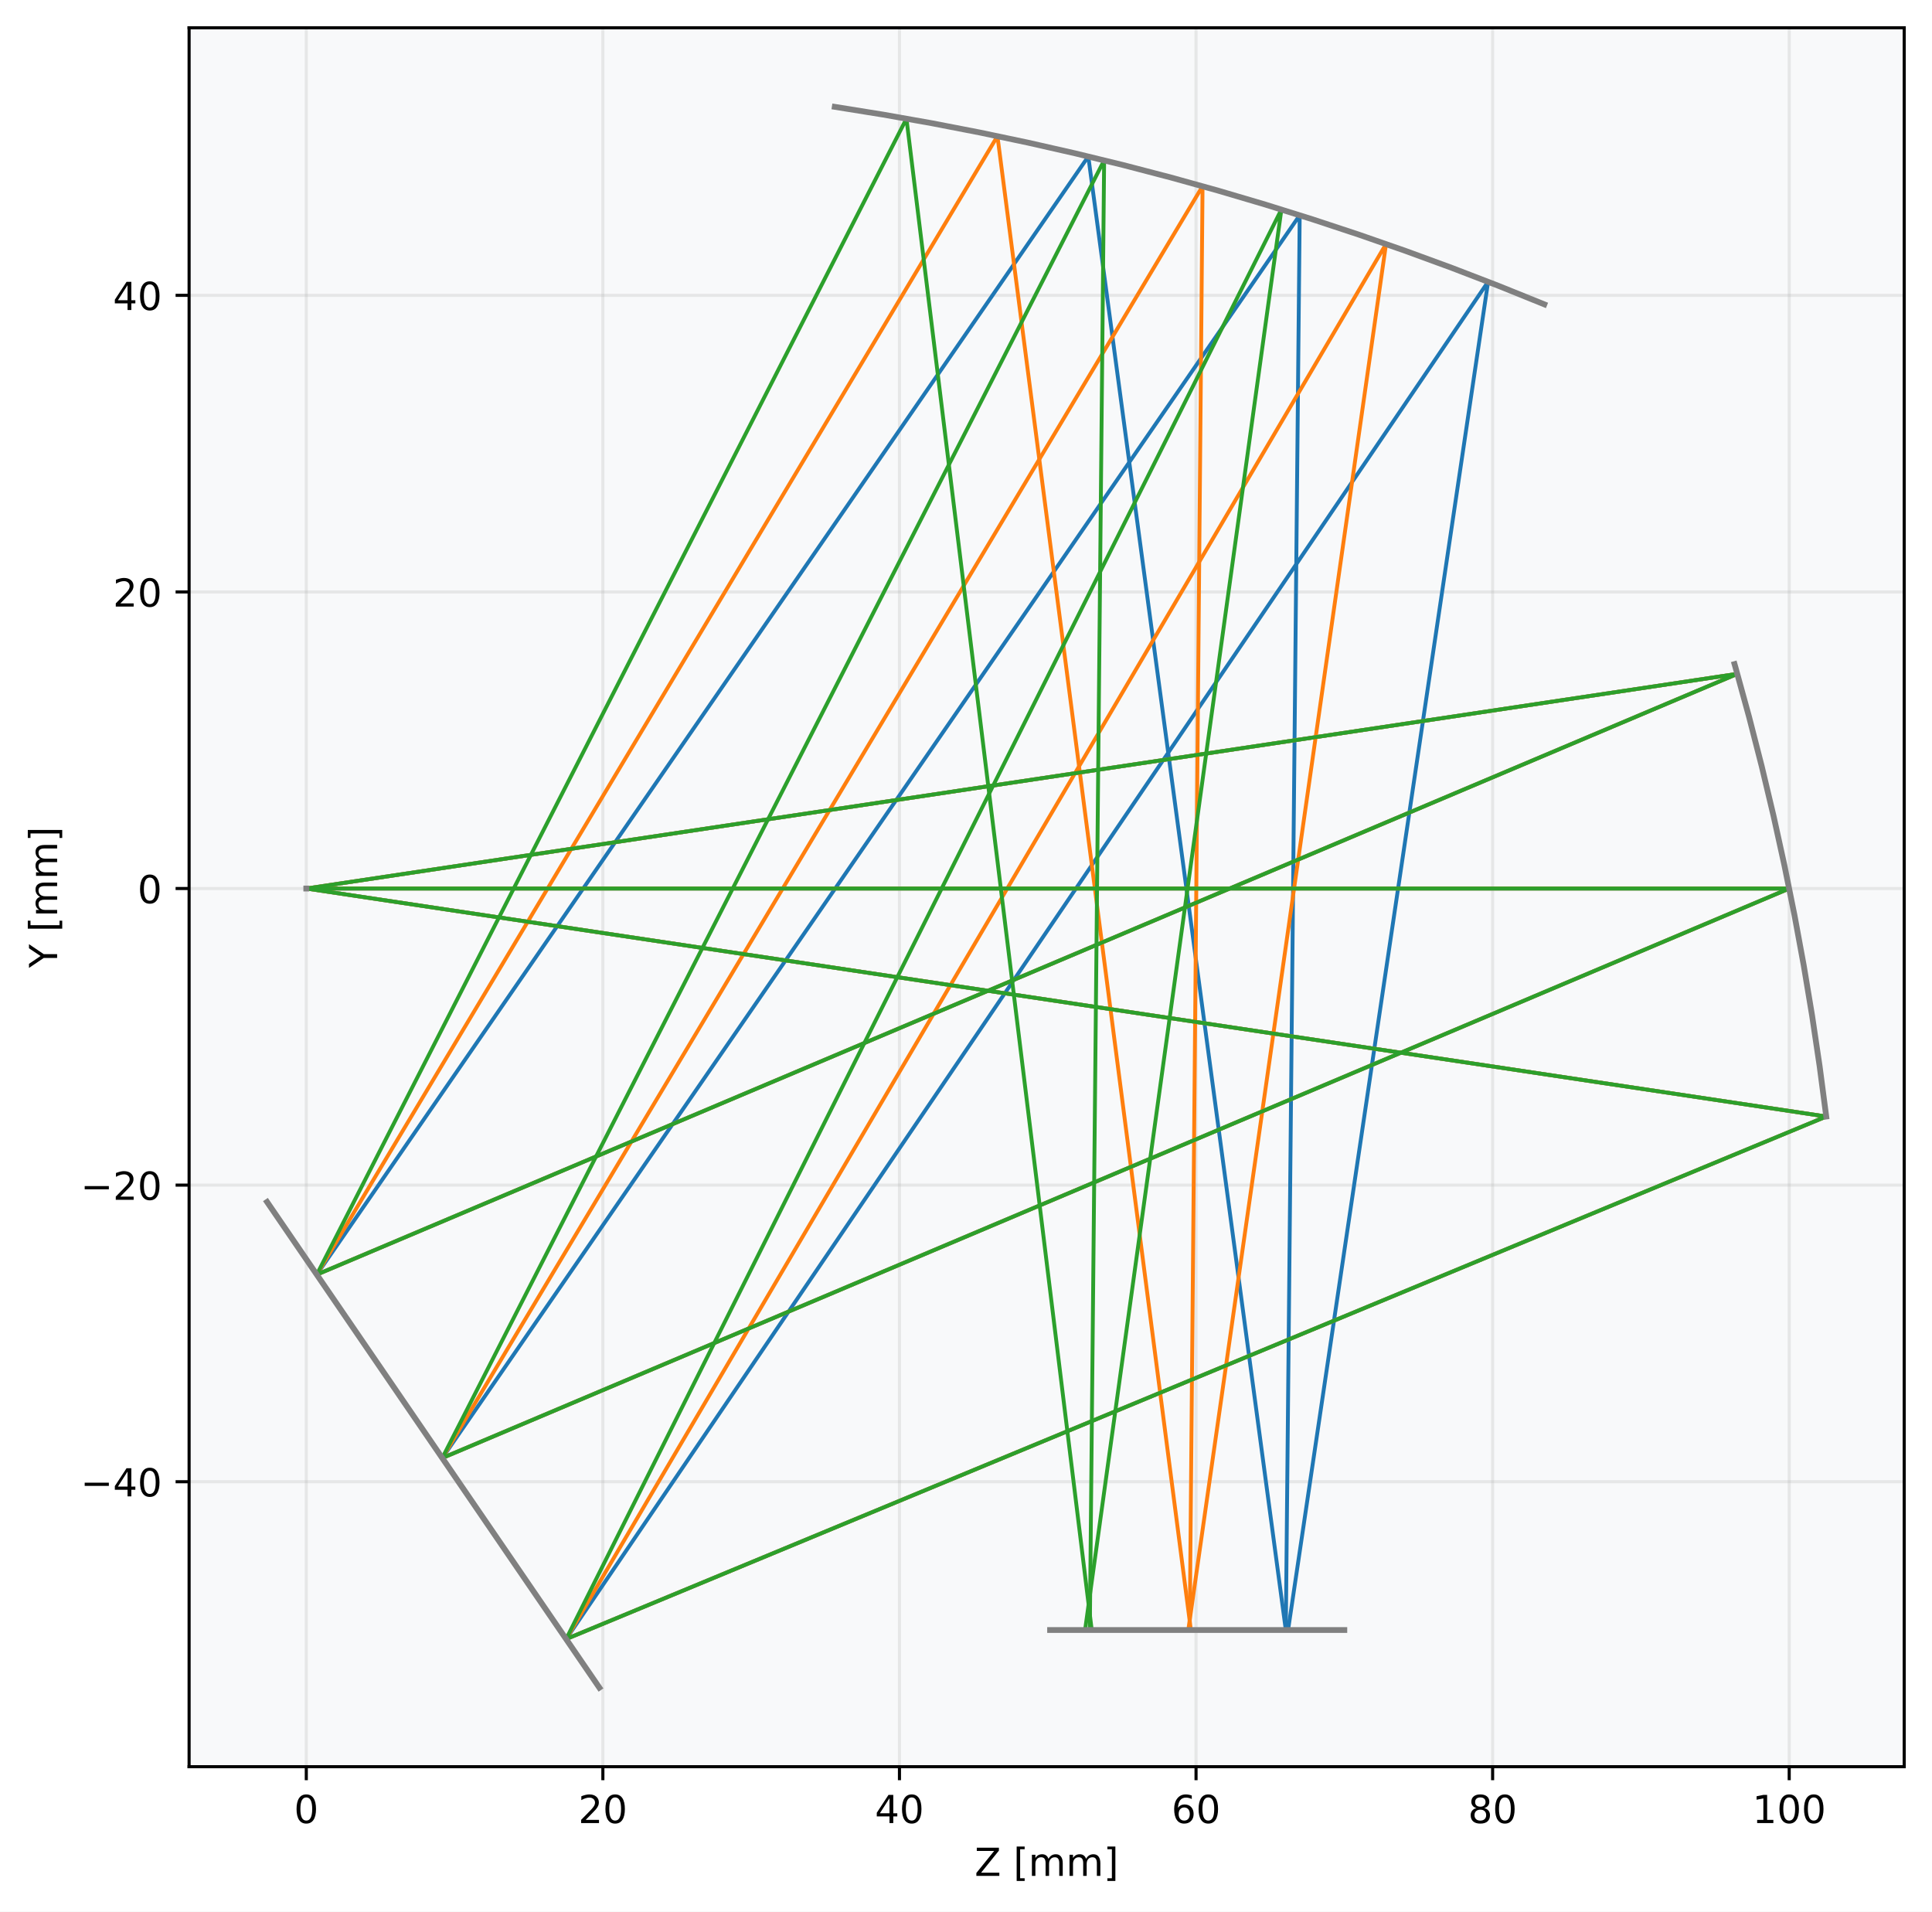
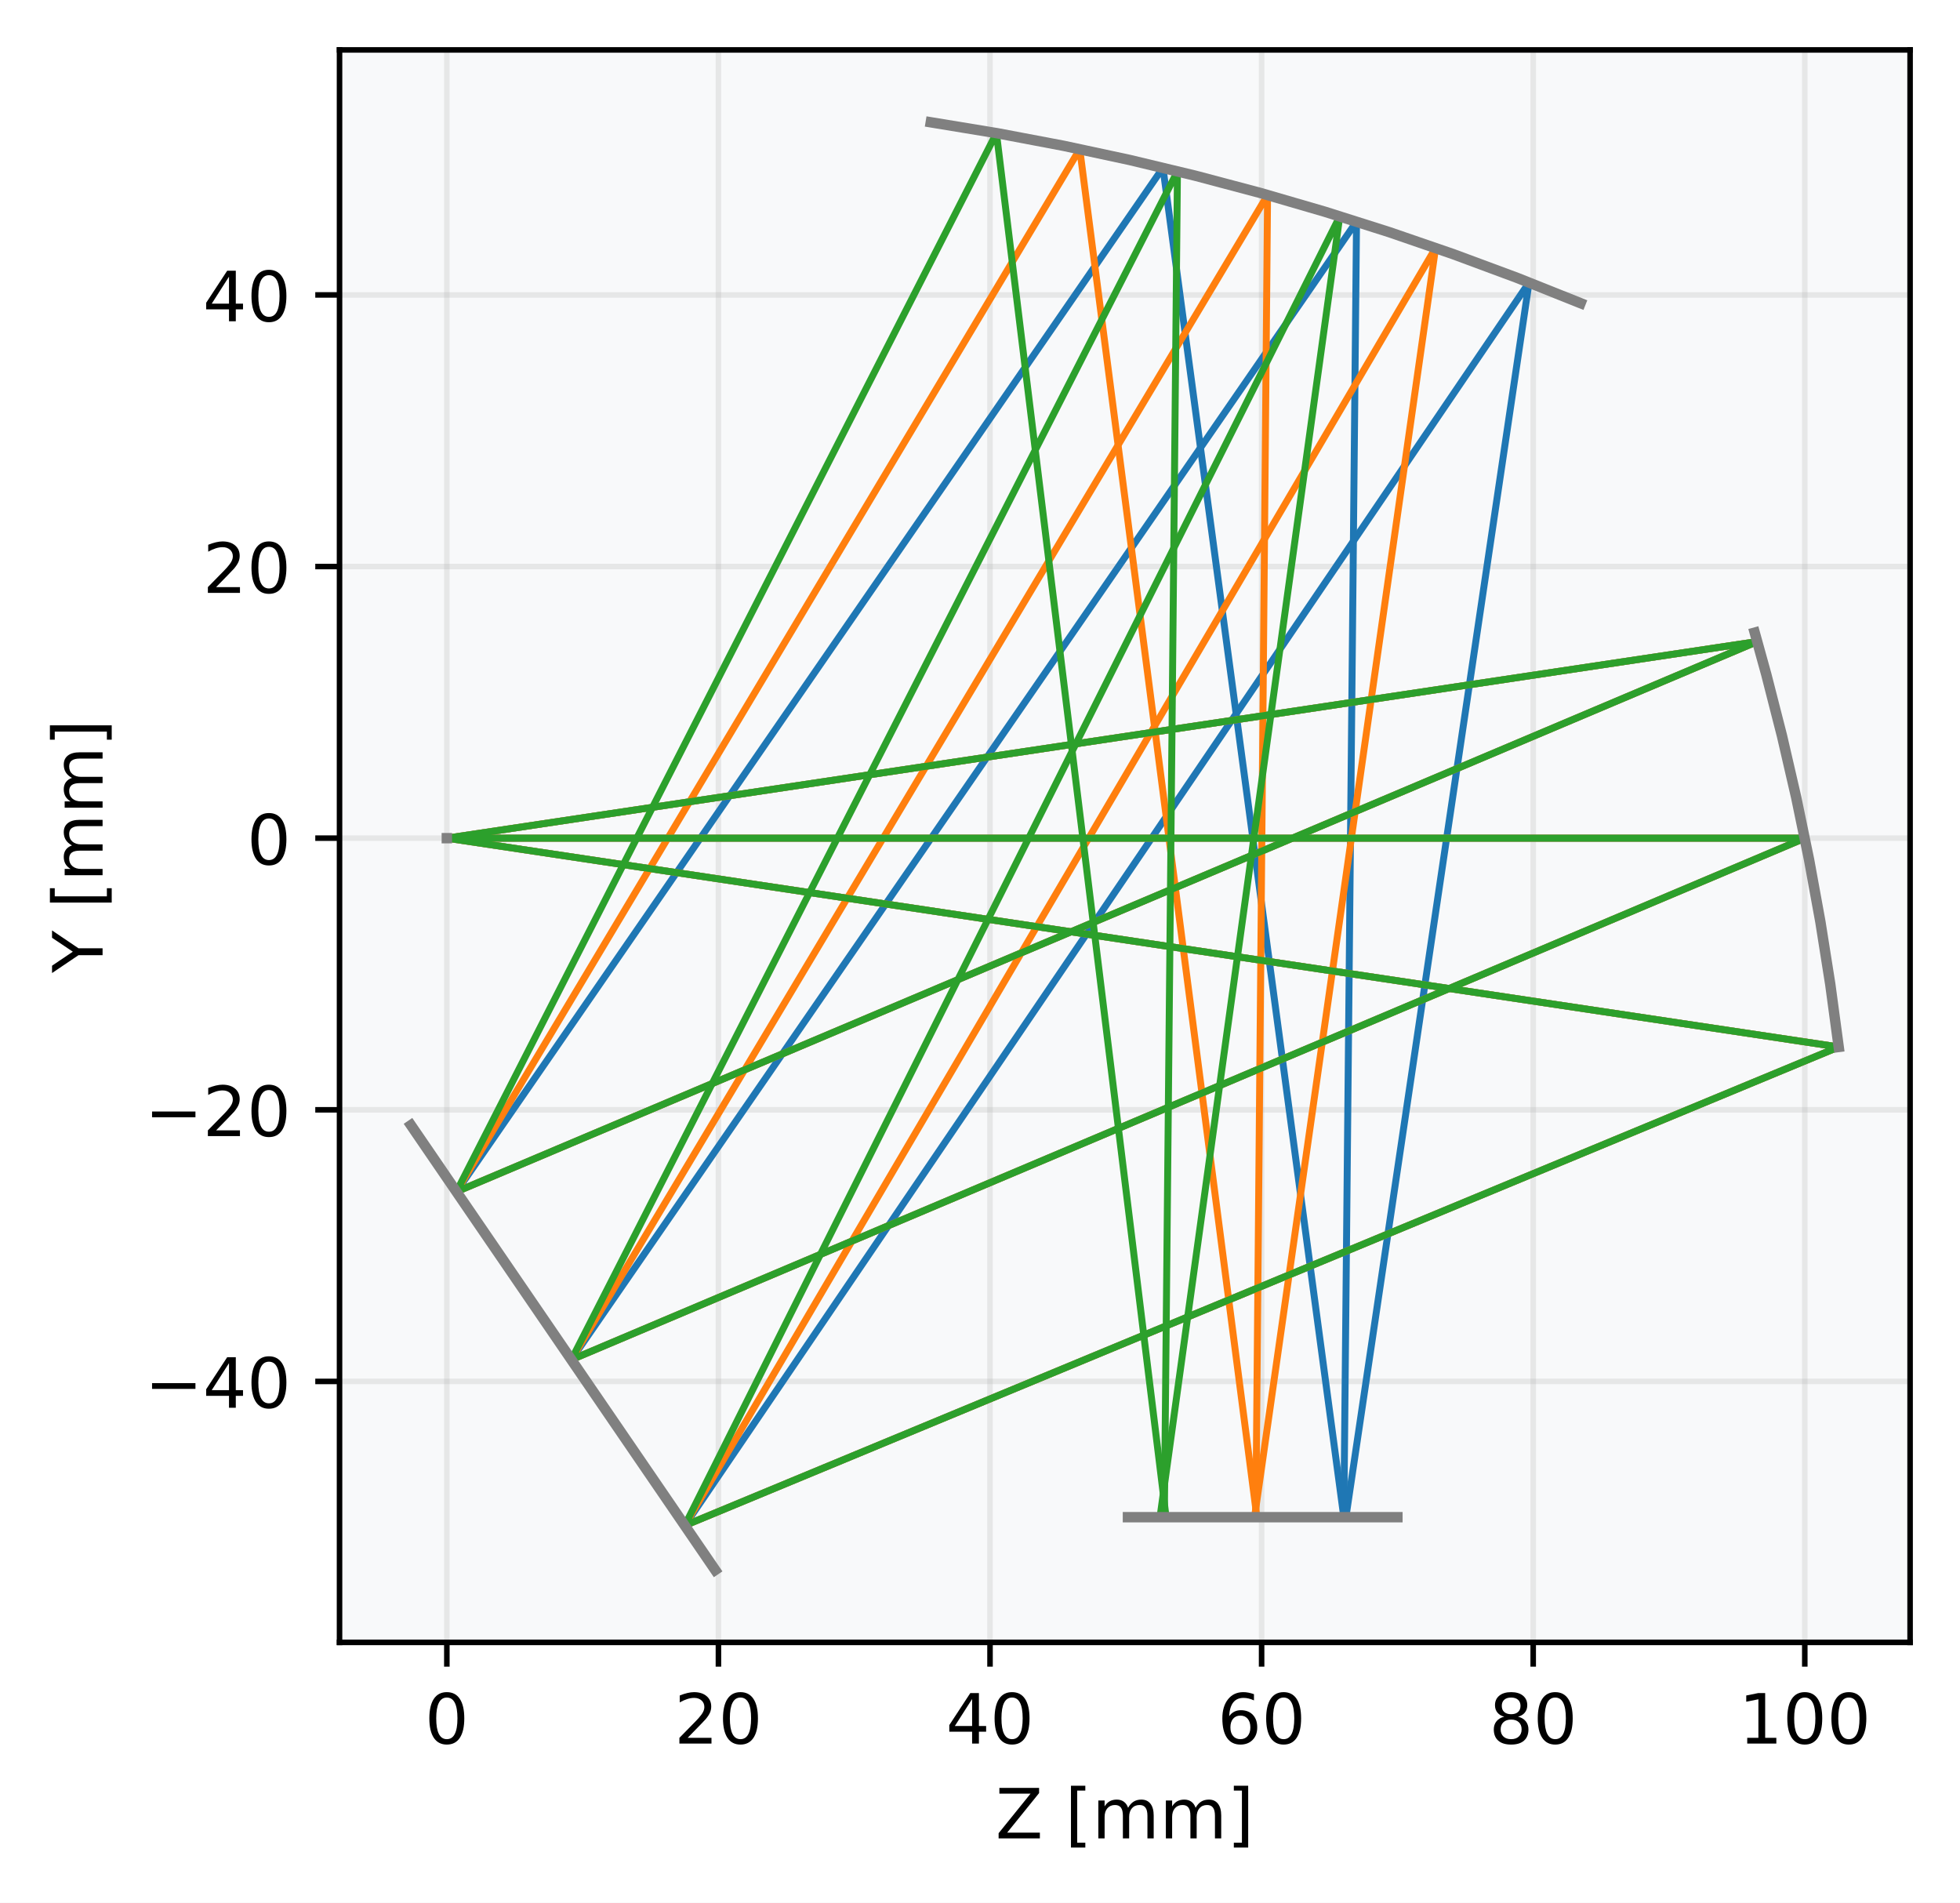
- <svg xmlns="http://www.w3.org/2000/svg" xmlns:xlink="http://www.w3.org/1999/xlink" width="500.439pt" height="495.156pt" viewBox="0 0 500.439 495.156" version="1.1">
+ <svg xmlns="http://www.w3.org/2000/svg" xmlns:xlink="http://www.w3.org/1999/xlink" width="282.765pt" height="274.472pt" viewBox="0 0 282.765 274.472" version="1.1">
  <defs>
    <style type="text/css">*{stroke-linejoin: round; stroke-linecap: butt}</style>
  </defs>
  <g id="figure_1">
    <g id="patch_1">
-       <path d="M 0 495.156  L 500.439 495.156  L 500.439 0  L 0 0  z " style="fill: #ffffff" />
+       <path d="M 0 274.472  L 282.765 274.472  L 282.765 0  L 0 0  z " style="fill: #ffffff" />
    </g>
    <g id="axes_1">
      <g id="patch_2">
-         <path d="M 48.983 457.6  L 493.239 457.6  L 493.239 7.2  L 48.983 7.2  z " style="fill: #f8f9fa" />
+         <path d="M 48.983 236.915  L 275.565 236.915  L 275.565 7.2  L 48.983 7.2  z " style="fill: #f8f9fa" />
      </g>
      <g id="matplotlib.axis_1">
        <g id="xtick_1">
          <g id="line2d_1">
-             <path d="M 79.338 457.6  L 79.338 7.2  " clip-path="url(#p40ab0b7268)" style="fill: none; stroke: #b0b0b0; stroke-opacity: 0.25; stroke-width: 0.8; stroke-linecap: square" />
+             <path d="M 64.465 236.915  L 64.465 7.2  " clip-path="url(#p9c5966207d)" style="fill: none; stroke: #b0b0b0; stroke-opacity: 0.25; stroke-width: 0.8; stroke-linecap: square" />
          </g>
          <g id="line2d_2">
            <defs>
-               <path id="m02f5ac3840" d="M 0 0  L 0 3.5  " style="stroke: #000000; stroke-width: 0.8" />
+               <path id="m4e55ac7970" d="M 0 0  L 0 3.5  " style="stroke: #000000; stroke-width: 0.8" />
            </defs>
            <g>
-               <use xlink:href="#m02f5ac3840" x="79.338" y="457.6" style="stroke: #000000; stroke-width: 0.8" />
+               <use xlink:href="#m4e55ac7970" x="64.465" y="236.915" style="stroke: #000000; stroke-width: 0.8" />
            </g>
          </g>
          <g id="text_1">
-             <g transform="translate(76.15629 472.198) scale(0.1 -0.1)">
+             <g transform="translate(61.28326 251.5139) scale(0.1 -0.1)">
              <defs>
                <path id="DejaVuSans-30" d="M 2034 4250  Q 1547 4250 1301 3770  Q 1056 3291 1056 2328  Q 1056 1369 1301 889  Q 1547 409 2034 409  Q 2525 409 2770 889  Q 3016 1369 3016 2328  Q 3016 3291 2770 3770  Q 2525 4250 2034 4250  z M 2034 4750  Q 2819 4750 3233 4129  Q 3647 3509 3647 2328  Q 3647 1150 3233 529  Q 2819 -91 2034 -91  Q 1250 -91 836 529  Q 422 1150 422 2328  Q 422 3509 836 4129  Q 1250 4750 2034 4750  z " transform="scale(0.015625)" />
              </defs>
              <use xlink:href="#DejaVuSans-30" />
            </g>
          </g>
        </g>
        <g id="xtick_2">
          <g id="line2d_3">
-             <path d="M 156.16 457.6  L 156.16 7.2  " clip-path="url(#p40ab0b7268)" style="fill: none; stroke: #b0b0b0; stroke-opacity: 0.25; stroke-width: 0.8; stroke-linecap: square" />
+             <path d="M 103.646 236.915  L 103.646 7.2  " clip-path="url(#p9c5966207d)" style="fill: none; stroke: #b0b0b0; stroke-opacity: 0.25; stroke-width: 0.8; stroke-linecap: square" />
          </g>
          <g id="line2d_4">
            <g>
-               <use xlink:href="#m02f5ac3840" x="156.16" y="457.6" style="stroke: #000000; stroke-width: 0.8" />
+               <use xlink:href="#m4e55ac7970" x="103.646" y="236.915" style="stroke: #000000; stroke-width: 0.8" />
            </g>
          </g>
          <g id="text_2">
-             <g transform="translate(149.7979 472.198) scale(0.1 -0.1)">
+             <g transform="translate(97.28365 251.5139) scale(0.1 -0.1)">
              <defs>
                <path id="DejaVuSans-32" d="M 1228 531  L 3431 531  L 3431 0  L 469 0  L 469 531  Q 828 903 1448 1529  Q 2069 2156 2228 2338  Q 2531 2678 2651 2914  Q 2772 3150 2772 3378  Q 2772 3750 2511 3984  Q 2250 4219 1831 4219  Q 1534 4219 1204 4116  Q 875 4013 500 3803  L 500 4441  Q 881 4594 1212 4672  Q 1544 4750 1819 4750  Q 2544 4750 2975 4387  Q 3406 4025 3406 3419  Q 3406 3131 3298 2873  Q 3191 2616 2906 2266  Q 2828 2175 2409 1742  Q 1991 1309 1228 531  z " transform="scale(0.015625)" />
              </defs>
              <use xlink:href="#DejaVuSans-32" />
              <use xlink:href="#DejaVuSans-30" transform="translate(63.62305 0)" />
            </g>
          </g>
        </g>
        <g id="xtick_3">
          <g id="line2d_5">
-             <path d="M 232.983 457.6  L 232.983 7.2  " clip-path="url(#p40ab0b7268)" style="fill: none; stroke: #b0b0b0; stroke-opacity: 0.25; stroke-width: 0.8; stroke-linecap: square" />
+             <path d="M 142.828 236.915  L 142.828 7.2  " clip-path="url(#p9c5966207d)" style="fill: none; stroke: #b0b0b0; stroke-opacity: 0.25; stroke-width: 0.8; stroke-linecap: square" />
          </g>
          <g id="line2d_6">
            <g>
-               <use xlink:href="#m02f5ac3840" x="232.983" y="457.6" style="stroke: #000000; stroke-width: 0.8" />
+               <use xlink:href="#m4e55ac7970" x="142.828" y="236.915" style="stroke: #000000; stroke-width: 0.8" />
            </g>
          </g>
          <g id="text_3">
-             <g transform="translate(226.6207 472.198) scale(0.1 -0.1)">
+             <g transform="translate(136.4653 251.5139) scale(0.1 -0.1)">
              <defs>
                <path id="DejaVuSans-34" d="M 2419 4116  L 825 1625  L 2419 1625  L 2419 4116  z M 2253 4666  L 3047 4666  L 3047 1625  L 3713 1625  L 3713 1100  L 3047 1100  L 3047 0  L 2419 0  L 2419 1100  L 313 1100  L 313 1709  L 2253 4666  z " transform="scale(0.015625)" />
              </defs>
              <use xlink:href="#DejaVuSans-34" />
              <use xlink:href="#DejaVuSans-30" transform="translate(63.62305 0)" />
            </g>
          </g>
        </g>
        <g id="xtick_4">
          <g id="line2d_7">
-             <path d="M 309.806 457.6  L 309.806 7.2  " clip-path="url(#p40ab0b7268)" style="fill: none; stroke: #b0b0b0; stroke-opacity: 0.25; stroke-width: 0.8; stroke-linecap: square" />
+             <path d="M 182.009 236.915  L 182.009 7.2  " clip-path="url(#p9c5966207d)" style="fill: none; stroke: #b0b0b0; stroke-opacity: 0.25; stroke-width: 0.8; stroke-linecap: square" />
          </g>
          <g id="line2d_8">
            <g>
-               <use xlink:href="#m02f5ac3840" x="309.806" y="457.6" style="stroke: #000000; stroke-width: 0.8" />
+               <use xlink:href="#m4e55ac7970" x="182.009" y="236.915" style="stroke: #000000; stroke-width: 0.8" />
            </g>
          </g>
          <g id="text_4">
-             <g transform="translate(303.4436 472.198) scale(0.1 -0.1)">
+             <g transform="translate(175.6469 251.5139) scale(0.1 -0.1)">
              <defs>
                <path id="DejaVuSans-36" d="M 2113 2584  Q 1688 2584 1439 2293  Q 1191 2003 1191 1497  Q 1191 994 1439 701  Q 1688 409 2113 409  Q 2538 409 2786 701  Q 3034 994 3034 1497  Q 3034 2003 2786 2293  Q 2538 2584 2113 2584  z M 3366 4563  L 3366 3988  Q 3128 4100 2886 4159  Q 2644 4219 2406 4219  Q 1781 4219 1451 3797  Q 1122 3375 1075 2522  Q 1259 2794 1537 2939  Q 1816 3084 2150 3084  Q 2853 3084 3261 2657  Q 3669 2231 3669 1497  Q 3669 778 3244 343  Q 2819 -91 2113 -91  Q 1303 -91 875 529  Q 447 1150 447 2328  Q 447 3434 972 4092  Q 1497 4750 2381 4750  Q 2619 4750 2861 4703  Q 3103 4656 3366 4563  z " transform="scale(0.015625)" />
              </defs>
              <use xlink:href="#DejaVuSans-36" />
              <use xlink:href="#DejaVuSans-30" transform="translate(63.62305 0)" />
            </g>
          </g>
        </g>
        <g id="xtick_5">
          <g id="line2d_9">
-             <path d="M 386.629 457.6  L 386.629 7.2  " clip-path="url(#p40ab0b7268)" style="fill: none; stroke: #b0b0b0; stroke-opacity: 0.25; stroke-width: 0.8; stroke-linecap: square" />
+             <path d="M 221.191 236.915  L 221.191 7.2  " clip-path="url(#p9c5966207d)" style="fill: none; stroke: #b0b0b0; stroke-opacity: 0.25; stroke-width: 0.8; stroke-linecap: square" />
          </g>
          <g id="line2d_10">
            <g>
-               <use xlink:href="#m02f5ac3840" x="386.629" y="457.6" style="stroke: #000000; stroke-width: 0.8" />
+               <use xlink:href="#m4e55ac7970" x="221.191" y="236.915" style="stroke: #000000; stroke-width: 0.8" />
            </g>
          </g>
          <g id="text_5">
-             <g transform="translate(380.2664 472.198) scale(0.1 -0.1)">
+             <g transform="translate(214.8286 251.5139) scale(0.1 -0.1)">
              <defs>
                <path id="DejaVuSans-38" d="M 2034 2216  Q 1584 2216 1326 1975  Q 1069 1734 1069 1313  Q 1069 891 1326 650  Q 1584 409 2034 409  Q 2484 409 2743 651  Q 3003 894 3003 1313  Q 3003 1734 2745 1975  Q 2488 2216 2034 2216  z M 1403 2484  Q 997 2584 770 2862  Q 544 3141 544 3541  Q 544 4100 942 4425  Q 1341 4750 2034 4750  Q 2731 4750 3128 4425  Q 3525 4100 3525 3541  Q 3525 3141 3298 2862  Q 3072 2584 2669 2484  Q 3125 2378 3379 2068  Q 3634 1759 3634 1313  Q 3634 634 3220 271  Q 2806 -91 2034 -91  Q 1263 -91 848 271  Q 434 634 434 1313  Q 434 1759 690 2068  Q 947 2378 1403 2484  z M 1172 3481  Q 1172 3119 1398 2916  Q 1625 2713 2034 2713  Q 2441 2713 2670 2916  Q 2900 3119 2900 3481  Q 2900 3844 2670 4047  Q 2441 4250 2034 4250  Q 1625 4250 1398 4047  Q 1172 3844 1172 3481  z " transform="scale(0.015625)" />
              </defs>
              <use xlink:href="#DejaVuSans-38" />
              <use xlink:href="#DejaVuSans-30" transform="translate(63.62305 0)" />
            </g>
          </g>
        </g>
        <g id="xtick_6">
          <g id="line2d_11">
-             <path d="M 463.452 457.6  L 463.452 7.2  " clip-path="url(#p40ab0b7268)" style="fill: none; stroke: #b0b0b0; stroke-opacity: 0.25; stroke-width: 0.8; stroke-linecap: square" />
+             <path d="M 260.373 236.915  L 260.373 7.2  " clip-path="url(#p9c5966207d)" style="fill: none; stroke: #b0b0b0; stroke-opacity: 0.25; stroke-width: 0.8; stroke-linecap: square" />
          </g>
          <g id="line2d_12">
            <g>
-               <use xlink:href="#m02f5ac3840" x="463.452" y="457.6" style="stroke: #000000; stroke-width: 0.8" />
+               <use xlink:href="#m4e55ac7970" x="260.373" y="236.915" style="stroke: #000000; stroke-width: 0.8" />
            </g>
          </g>
          <g id="text_6">
-             <g transform="translate(453.908 472.198) scale(0.1 -0.1)">
+             <g transform="translate(250.8289 251.5139) scale(0.1 -0.1)">
              <defs>
                <path id="DejaVuSans-31" d="M 794 531  L 1825 531  L 1825 4091  L 703 3866  L 703 4441  L 1819 4666  L 2450 4666  L 2450 531  L 3481 531  L 3481 0  L 794 0  L 794 531  z " transform="scale(0.015625)" />
              </defs>
              <use xlink:href="#DejaVuSans-31" />
              <use xlink:href="#DejaVuSans-30" transform="translate(63.62305 0)" />
              <use xlink:href="#DejaVuSans-30" transform="translate(127.2461 0)" />
            </g>
          </g>
        </g>
        <g id="text_7">
-           <g transform="translate(252.4548 485.8762) scale(0.1 -0.1)">
+           <g transform="translate(143.6177 265.192) scale(0.1 -0.1)">
            <defs>
              <path id="DejaVuSans-5a" d="M 359 4666  L 4025 4666  L 4025 4184  L 1075 531  L 4097 531  L 4097 0  L 288 0  L 288 481  L 3238 4134  L 359 4134  L 359 4666  z " transform="scale(0.015625)" />
              <path id="DejaVuSans-20" transform="scale(0.015625)" />
              <path id="DejaVuSans-5b" d="M 550 4863  L 1875 4863  L 1875 4416  L 1125 4416  L 1125 -397  L 1875 -397  L 1875 -844  L 550 -844  L 550 4863  z " transform="scale(0.015625)" />
              <path id="DejaVuSans-6d" d="M 3328 2828  Q 3544 3216 3844 3400  Q 4144 3584 4550 3584  Q 5097 3584 5394 3201  Q 5691 2819 5691 2113  L 5691 0  L 5113 0  L 5113 2094  Q 5113 2597 4934 2840  Q 4756 3084 4391 3084  Q 3944 3084 3684 2787  Q 3425 2491 3425 1978  L 3425 0  L 2847 0  L 2847 2094  Q 2847 2600 2669 2842  Q 2491 3084 2119 3084  Q 1678 3084 1418 2786  Q 1159 2488 1159 1978  L 1159 0  L 581 0  L 581 3500  L 1159 3500  L 1159 2956  Q 1356 3278 1631 3431  Q 1906 3584 2284 3584  Q 2666 3584 2933 3390  Q 3200 3197 3328 2828  z " transform="scale(0.015625)" />
              <path id="DejaVuSans-5d" d="M 1947 4863  L 1947 -844  L 622 -844  L 622 -397  L 1369 -397  L 1369 4416  L 622 4416  L 622 4863  L 1947 4863  z " transform="scale(0.015625)" />
            </defs>
            <use xlink:href="#DejaVuSans-5a" />
            <use xlink:href="#DejaVuSans-20" transform="translate(68.50586 0)" />
            <use xlink:href="#DejaVuSans-5b" transform="translate(100.293 0)" />
            <use xlink:href="#DejaVuSans-6d" transform="translate(139.3066 0)" />
            <use xlink:href="#DejaVuSans-6d" transform="translate(236.7188 0)" />
            <use xlink:href="#DejaVuSans-5d" transform="translate(334.1309 0)" />
          </g>
        </g>
      </g>
      <g id="matplotlib.axis_2">
        <g id="ytick_1">
          <g id="line2d_13">
-             <path d="M 48.983 383.786  L 493.239 383.786  " clip-path="url(#p40ab0b7268)" style="fill: none; stroke: #b0b0b0; stroke-opacity: 0.25; stroke-width: 0.8; stroke-linecap: square" />
+             <path d="M 48.983 199.269  L 275.565 199.269  " clip-path="url(#p9c5966207d)" style="fill: none; stroke: #b0b0b0; stroke-opacity: 0.25; stroke-width: 0.8; stroke-linecap: square" />
          </g>
          <g id="line2d_14">
            <defs>
-               <path id="m402075fe2a" d="M 0 0  L -3.5 0  " style="stroke: #000000; stroke-width: 0.8" />
+               <path id="ma7d6d6b00c" d="M 0 0  L -3.5 0  " style="stroke: #000000; stroke-width: 0.8" />
            </defs>
            <g>
-               <use xlink:href="#m402075fe2a" x="48.983" y="383.786" style="stroke: #000000; stroke-width: 0.8" />
+               <use xlink:href="#ma7d6d6b00c" x="48.983" y="199.269" style="stroke: #000000; stroke-width: 0.8" />
            </g>
          </g>
          <g id="text_8">
-             <g transform="translate(20.87813 387.5851) scale(0.1 -0.1)">
+             <g transform="translate(20.87813 203.0678) scale(0.1 -0.1)">
              <defs>
                <path id="DejaVuSans-2212" d="M 678 2272  L 4684 2272  L 4684 1741  L 678 1741  L 678 2272  z " transform="scale(0.015625)" />
              </defs>
              <use xlink:href="#DejaVuSans-2212" />
              <use xlink:href="#DejaVuSans-34" transform="translate(83.78906 0)" />
              <use xlink:href="#DejaVuSans-30" transform="translate(147.4121 0)" />
            </g>
          </g>
        </g>
        <g id="ytick_2">
          <g id="line2d_15">
-             <path d="M 48.983 306.963  L 493.239 306.963  " clip-path="url(#p40ab0b7268)" style="fill: none; stroke: #b0b0b0; stroke-opacity: 0.25; stroke-width: 0.8; stroke-linecap: square" />
+             <path d="M 48.983 160.087  L 275.565 160.087  " clip-path="url(#p9c5966207d)" style="fill: none; stroke: #b0b0b0; stroke-opacity: 0.25; stroke-width: 0.8; stroke-linecap: square" />
          </g>
          <g id="line2d_16">
            <g>
-               <use xlink:href="#m402075fe2a" x="48.983" y="306.963" style="stroke: #000000; stroke-width: 0.8" />
+               <use xlink:href="#ma7d6d6b00c" x="48.983" y="160.087" style="stroke: #000000; stroke-width: 0.8" />
            </g>
          </g>
          <g id="text_9">
-             <g transform="translate(20.87813 310.7623) scale(0.1 -0.1)">
+             <g transform="translate(20.87813 163.8861) scale(0.1 -0.1)">
              <use xlink:href="#DejaVuSans-2212" />
              <use xlink:href="#DejaVuSans-32" transform="translate(83.78906 0)" />
              <use xlink:href="#DejaVuSans-30" transform="translate(147.4121 0)" />
            </g>
          </g>
        </g>
        <g id="ytick_3">
          <g id="line2d_17">
-             <path d="M 48.983 230.14  L 493.239 230.14  " clip-path="url(#p40ab0b7268)" style="fill: none; stroke: #b0b0b0; stroke-opacity: 0.25; stroke-width: 0.8; stroke-linecap: square" />
+             <path d="M 48.983 120.905  L 275.565 120.905  " clip-path="url(#p9c5966207d)" style="fill: none; stroke: #b0b0b0; stroke-opacity: 0.25; stroke-width: 0.8; stroke-linecap: square" />
          </g>
          <g id="line2d_18">
            <g>
-               <use xlink:href="#m402075fe2a" x="48.983" y="230.14" style="stroke: #000000; stroke-width: 0.8" />
+               <use xlink:href="#ma7d6d6b00c" x="48.983" y="120.905" style="stroke: #000000; stroke-width: 0.8" />
            </g>
          </g>
          <g id="text_10">
-             <g transform="translate(35.62031 233.9394) scale(0.1 -0.1)">
+             <g transform="translate(35.62031 124.7045) scale(0.1 -0.1)">
              <use xlink:href="#DejaVuSans-30" />
            </g>
          </g>
        </g>
        <g id="ytick_4">
          <g id="line2d_19">
-             <path d="M 48.983 153.317  L 493.239 153.317  " clip-path="url(#p40ab0b7268)" style="fill: none; stroke: #b0b0b0; stroke-opacity: 0.25; stroke-width: 0.8; stroke-linecap: square" />
+             <path d="M 48.983 81.724  L 275.565 81.724  " clip-path="url(#p9c5966207d)" style="fill: none; stroke: #b0b0b0; stroke-opacity: 0.25; stroke-width: 0.8; stroke-linecap: square" />
          </g>
          <g id="line2d_20">
            <g>
-               <use xlink:href="#m402075fe2a" x="48.983" y="153.317" style="stroke: #000000; stroke-width: 0.8" />
+               <use xlink:href="#ma7d6d6b00c" x="48.983" y="81.724" style="stroke: #000000; stroke-width: 0.8" />
            </g>
          </g>
          <g id="text_11">
-             <g transform="translate(29.25781 157.1166) scale(0.1 -0.1)">
+             <g transform="translate(29.25781 85.52285) scale(0.1 -0.1)">
              <use xlink:href="#DejaVuSans-32" />
              <use xlink:href="#DejaVuSans-30" transform="translate(63.62305 0)" />
            </g>
          </g>
        </g>
        <g id="ytick_5">
          <g id="line2d_21">
-             <path d="M 48.983 76.495  L 493.239 76.495  " clip-path="url(#p40ab0b7268)" style="fill: none; stroke: #b0b0b0; stroke-opacity: 0.25; stroke-width: 0.8; stroke-linecap: square" />
+             <path d="M 48.983 42.542  L 275.565 42.542  " clip-path="url(#p9c5966207d)" style="fill: none; stroke: #b0b0b0; stroke-opacity: 0.25; stroke-width: 0.8; stroke-linecap: square" />
          </g>
          <g id="line2d_22">
            <g>
-               <use xlink:href="#m402075fe2a" x="48.983" y="76.495" style="stroke: #000000; stroke-width: 0.8" />
+               <use xlink:href="#ma7d6d6b00c" x="48.983" y="42.542" style="stroke: #000000; stroke-width: 0.8" />
            </g>
          </g>
          <g id="text_12">
-             <g transform="translate(29.25781 80.29373) scale(0.1 -0.1)">
+             <g transform="translate(29.25781 46.34121) scale(0.1 -0.1)">
              <use xlink:href="#DejaVuSans-34" />
              <use xlink:href="#DejaVuSans-30" transform="translate(63.62305 0)" />
            </g>
          </g>
        </g>
        <g id="text_13">
-           <g transform="translate(14.79844 250.685) rotate(-90) scale(0.1 -0.1)">
+           <g transform="translate(14.79844 140.3429) rotate(-90) scale(0.1 -0.1)">
            <defs>
              <path id="DejaVuSans-59" d="M -13 4666  L 666 4666  L 1959 2747  L 3244 4666  L 3922 4666  L 2272 2222  L 2272 0  L 1638 0  L 1638 2222  L -13 4666  z " transform="scale(0.015625)" />
            </defs>
            <use xlink:href="#DejaVuSans-59" />
            <use xlink:href="#DejaVuSans-20" transform="translate(61.08398 0)" />
            <use xlink:href="#DejaVuSans-5b" transform="translate(92.87109 0)" />
            <use xlink:href="#DejaVuSans-6d" transform="translate(131.8848 0)" />
            <use xlink:href="#DejaVuSans-6d" transform="translate(229.2969 0)" />
            <use xlink:href="#DejaVuSans-5d" transform="translate(326.709 0)" />
          </g>
        </g>
      </g>
      <g id="line2d_23">
-         <path d="M 79.338 230.14  L 473.046 289.196  L 146.641 424.547  L 385.457 72.981  L 333.65 422.197  " clip-path="url(#p40ab0b7268)" style="fill: none; stroke: #1f77b4; stroke-linecap: square" />
+         <path d="M 64.465 120.905  L 265.266 151.025  L 98.791 220.058  L 220.594 40.75  L 194.171 218.859  " clip-path="url(#p9c5966207d)" style="fill: none; stroke: #1f77b4; stroke-linecap: square" />
      </g>
      <g id="line2d_24">
-         <path d="M 79.338 230.14  L 463.452 230.14  L 114.558 377.65  L 336.656 55.749  L 333.06 422.197  " clip-path="url(#p40ab0b7268)" style="fill: none; stroke: #1f77b4; stroke-linecap: square" />
+         <path d="M 64.465 120.905  L 260.373 120.905  L 82.428 196.139  L 195.704 31.961  L 193.87 218.859  " clip-path="url(#p9c5966207d)" style="fill: none; stroke: #1f77b4; stroke-linecap: square" />
      </g>
      <g id="line2d_25">
-         <path d="M 79.338 230.14  L 450.008 174.54  L 82.053 330.137  L 281.9 40.528  L 333.057 422.197  " clip-path="url(#p40ab0b7268)" style="fill: none; stroke: #1f77b4; stroke-linecap: square" />
+         <path d="M 64.465 120.905  L 253.516 92.548  L 65.849 171.906  L 167.777 24.198  L 193.868 218.859  " clip-path="url(#p9c5966207d)" style="fill: none; stroke: #1f77b4; stroke-linecap: square" />
      </g>
      <g id="line2d_26">
-         <path d="M 79.338 230.14  L 473.046 289.196  L 146.641 424.547  L 359.016 63.201  L 307.801 422.197  " clip-path="url(#p40ab0b7268)" style="fill: none; stroke: #ff7f0e; stroke-linecap: square" />
+         <path d="M 64.465 120.905  L 265.266 151.025  L 98.791 220.058  L 207.108 35.762  L 180.987 218.859  " clip-path="url(#p9c5966207d)" style="fill: none; stroke: #ff7f0e; stroke-linecap: square" />
      </g>
      <g id="line2d_27">
-         <path d="M 79.338 230.14  L 463.452 230.14  L 114.558 377.65  L 311.493 48.23  L 308.169 422.197  " clip-path="url(#p40ab0b7268)" style="fill: none; stroke: #ff7f0e; stroke-linecap: square" />
+         <path d="M 64.465 120.905  L 260.373 120.905  L 82.428 196.139  L 182.87 28.126  L 181.174 218.859  " clip-path="url(#p9c5966207d)" style="fill: none; stroke: #ff7f0e; stroke-linecap: square" />
      </g>
      <g id="line2d_28">
-         <path d="M 79.338 230.14  L 450.008 174.54  L 82.053 330.137  L 258.366 35.259  L 308.469 422.197  " clip-path="url(#p40ab0b7268)" style="fill: none; stroke: #ff7f0e; stroke-linecap: square" />
+         <path d="M 64.465 120.905  L 253.516 92.548  L 65.849 171.906  L 155.773 21.511  L 181.327 218.859  " clip-path="url(#p9c5966207d)" style="fill: none; stroke: #ff7f0e; stroke-linecap: square" />
      </g>
      <g id="line2d_29">
-         <path d="M 79.338 230.14  L 473.046 289.196  L 146.641 424.547  L 331.915 54.263  L 281.063 422.197  " clip-path="url(#p40ab0b7268)" style="fill: none; stroke: #2ca02c; stroke-linecap: square" />
+         <path d="M 64.465 120.905  L 265.266 151.025  L 98.791 220.058  L 193.285 31.203  L 167.35 218.859  " clip-path="url(#p9c5966207d)" style="fill: none; stroke: #2ca02c; stroke-linecap: square" />
      </g>
      <g id="line2d_30">
-         <path d="M 79.338 230.14  L 463.452 230.14  L 114.558 377.65  L 286.001 41.523  L 282.293 422.197  " clip-path="url(#p40ab0b7268)" style="fill: none; stroke: #2ca02c; stroke-linecap: square" />
+         <path d="M 64.465 120.905  L 260.373 120.905  L 82.428 196.139  L 169.868 24.705  L 167.977 218.859  " clip-path="url(#p9c5966207d)" style="fill: none; stroke: #2ca02c; stroke-linecap: square" />
      </g>
      <g id="line2d_31">
-         <path d="M 79.338 230.14  L 450.008 174.54  L 82.053 330.137  L 234.795 30.727  L 282.789 422.197  " clip-path="url(#p40ab0b7268)" style="fill: none; stroke: #2ca02c; stroke-linecap: square" />
+         <path d="M 64.465 120.905  L 253.516 92.548  L 65.849 171.906  L 143.752 19.199  L 168.23 218.859  " clip-path="url(#p9c5966207d)" style="fill: none; stroke: #2ca02c; stroke-linecap: square" />
      </g>
      <g id="line2d_32">
-         <path d="M 79.338 230.14  L 79.338 230.14  " clip-path="url(#p40ab0b7268)" style="fill: none; stroke: #808080; stroke-width: 1.5; stroke-linecap: square" />
+         <path d="M 64.465 120.905  L 64.465 120.905  " clip-path="url(#p9c5966207d)" style="fill: none; stroke: #808080; stroke-width: 1.5; stroke-linecap: square" />
      </g>
      <g id="line2d_33">
-         <path d="M 473.046 289.196  L 471.324 276.096  L 469.379 263.042  L 467.212 250.032  L 464.823 237.067  L 462.212 224.147  L 459.38 211.272  L 456.325 198.443  L 453.049 185.658  L 449.549 172.918  L 449.291 172.01  L 449.291 172.01  " clip-path="url(#p40ab0b7268)" style="fill: none; stroke: #808080; stroke-width: 1.5; stroke-linecap: square" />
+         <path d="M 265.266 151.025  L 264.046 141.964  L 262.618 132.944  L 260.981 123.967  L 259.135 115.032  L 257.081 106.139  L 254.819 97.288  L 253.15 91.257  L 253.15 91.257  " clip-path="url(#p9c5966207d)" style="fill: none; stroke: #808080; stroke-width: 1.5; stroke-linecap: square" />
      </g>
      <g id="line2d_34">
-         <path d="M 155.248 437.127  L 69.176 311.316  L 69.176 311.316  " clip-path="url(#p40ab0b7268)" style="fill: none; stroke: #808080; stroke-width: 1.5; stroke-linecap: square" />
+         <path d="M 103.181 226.474  L 59.282 162.307  L 59.282 162.307  " clip-path="url(#p9c5966207d)" style="fill: none; stroke: #808080; stroke-width: 1.5; stroke-linecap: square" />
      </g>
      <g id="line2d_35">
-         <path d="M 400.022 78.829  L 388.086 74.012  L 376.104 69.399  L 364.077 64.991  L 352.003 60.784  L 339.884 56.779  L 327.72 52.975  L 315.511 49.37  L 303.258 45.964  L 290.959 42.756  L 278.616 39.747  L 266.228 36.936  L 253.795 34.322  L 241.318 31.907  L 228.795 29.691  L 216.228 27.673  L 216.228 27.673  " clip-path="url(#p40ab0b7268)" style="fill: none; stroke: #808080; stroke-width: 1.5; stroke-linecap: square" />
+         <path d="M 228.022 43.733  L 218.882 40.086  L 209.689 36.675  L 200.444 33.495  L 191.146 30.546  L 181.797 27.826  L 172.397 25.335  L 162.945 23.07  L 153.442 21.033  L 143.888 19.223  L 134.282 17.642  L 134.282 17.642  " clip-path="url(#p9c5966207d)" style="fill: none; stroke: #808080; stroke-width: 1.5; stroke-linecap: square" />
      </g>
      <g id="line2d_36">
-         <path d="M 348.218 422.197  L 272 422.197  L 272 422.197  " clip-path="url(#p40ab0b7268)" style="fill: none; stroke: #808080; stroke-width: 1.5; stroke-linecap: square" />
+         <path d="M 201.6 218.859  L 162.727 218.859  L 162.727 218.859  " clip-path="url(#p9c5966207d)" style="fill: none; stroke: #808080; stroke-width: 1.5; stroke-linecap: square" />
      </g>
      <g id="patch_3">
-         <path d="M 48.983 457.6  L 48.983 7.2  " style="fill: none; stroke: #000000; stroke-width: 0.8; stroke-linejoin: miter; stroke-linecap: square" />
+         <path d="M 48.983 236.915  L 48.983 7.2  " style="fill: none; stroke: #000000; stroke-width: 0.8; stroke-linejoin: miter; stroke-linecap: square" />
      </g>
      <g id="patch_4">
-         <path d="M 493.239 457.6  L 493.239 7.2  " style="fill: none; stroke: #000000; stroke-width: 0.8; stroke-linejoin: miter; stroke-linecap: square" />
+         <path d="M 275.565 236.915  L 275.565 7.2  " style="fill: none; stroke: #000000; stroke-width: 0.8; stroke-linejoin: miter; stroke-linecap: square" />
      </g>
      <g id="patch_5">
-         <path d="M 48.983 457.6  L 493.239 457.6  " style="fill: none; stroke: #000000; stroke-width: 0.8; stroke-linejoin: miter; stroke-linecap: square" />
+         <path d="M 48.983 236.915  L 275.565 236.915  " style="fill: none; stroke: #000000; stroke-width: 0.8; stroke-linejoin: miter; stroke-linecap: square" />
      </g>
      <g id="patch_6">
-         <path d="M 48.983 7.2  L 493.239 7.2  " style="fill: none; stroke: #000000; stroke-width: 0.8; stroke-linejoin: miter; stroke-linecap: square" />
+         <path d="M 48.983 7.2  L 275.565 7.2  " style="fill: none; stroke: #000000; stroke-width: 0.8; stroke-linejoin: miter; stroke-linecap: square" />
      </g>
    </g>
  </g>
  <defs>
-     <clipPath id="p40ab0b7268">
-       <rect x="48.983" y="7.2" width="444.257" height="450.4" />
+     <clipPath id="p9c5966207d">
+       <rect x="48.983" y="7.2" width="226.582" height="229.715" />
    </clipPath>
  </defs>
</svg>
